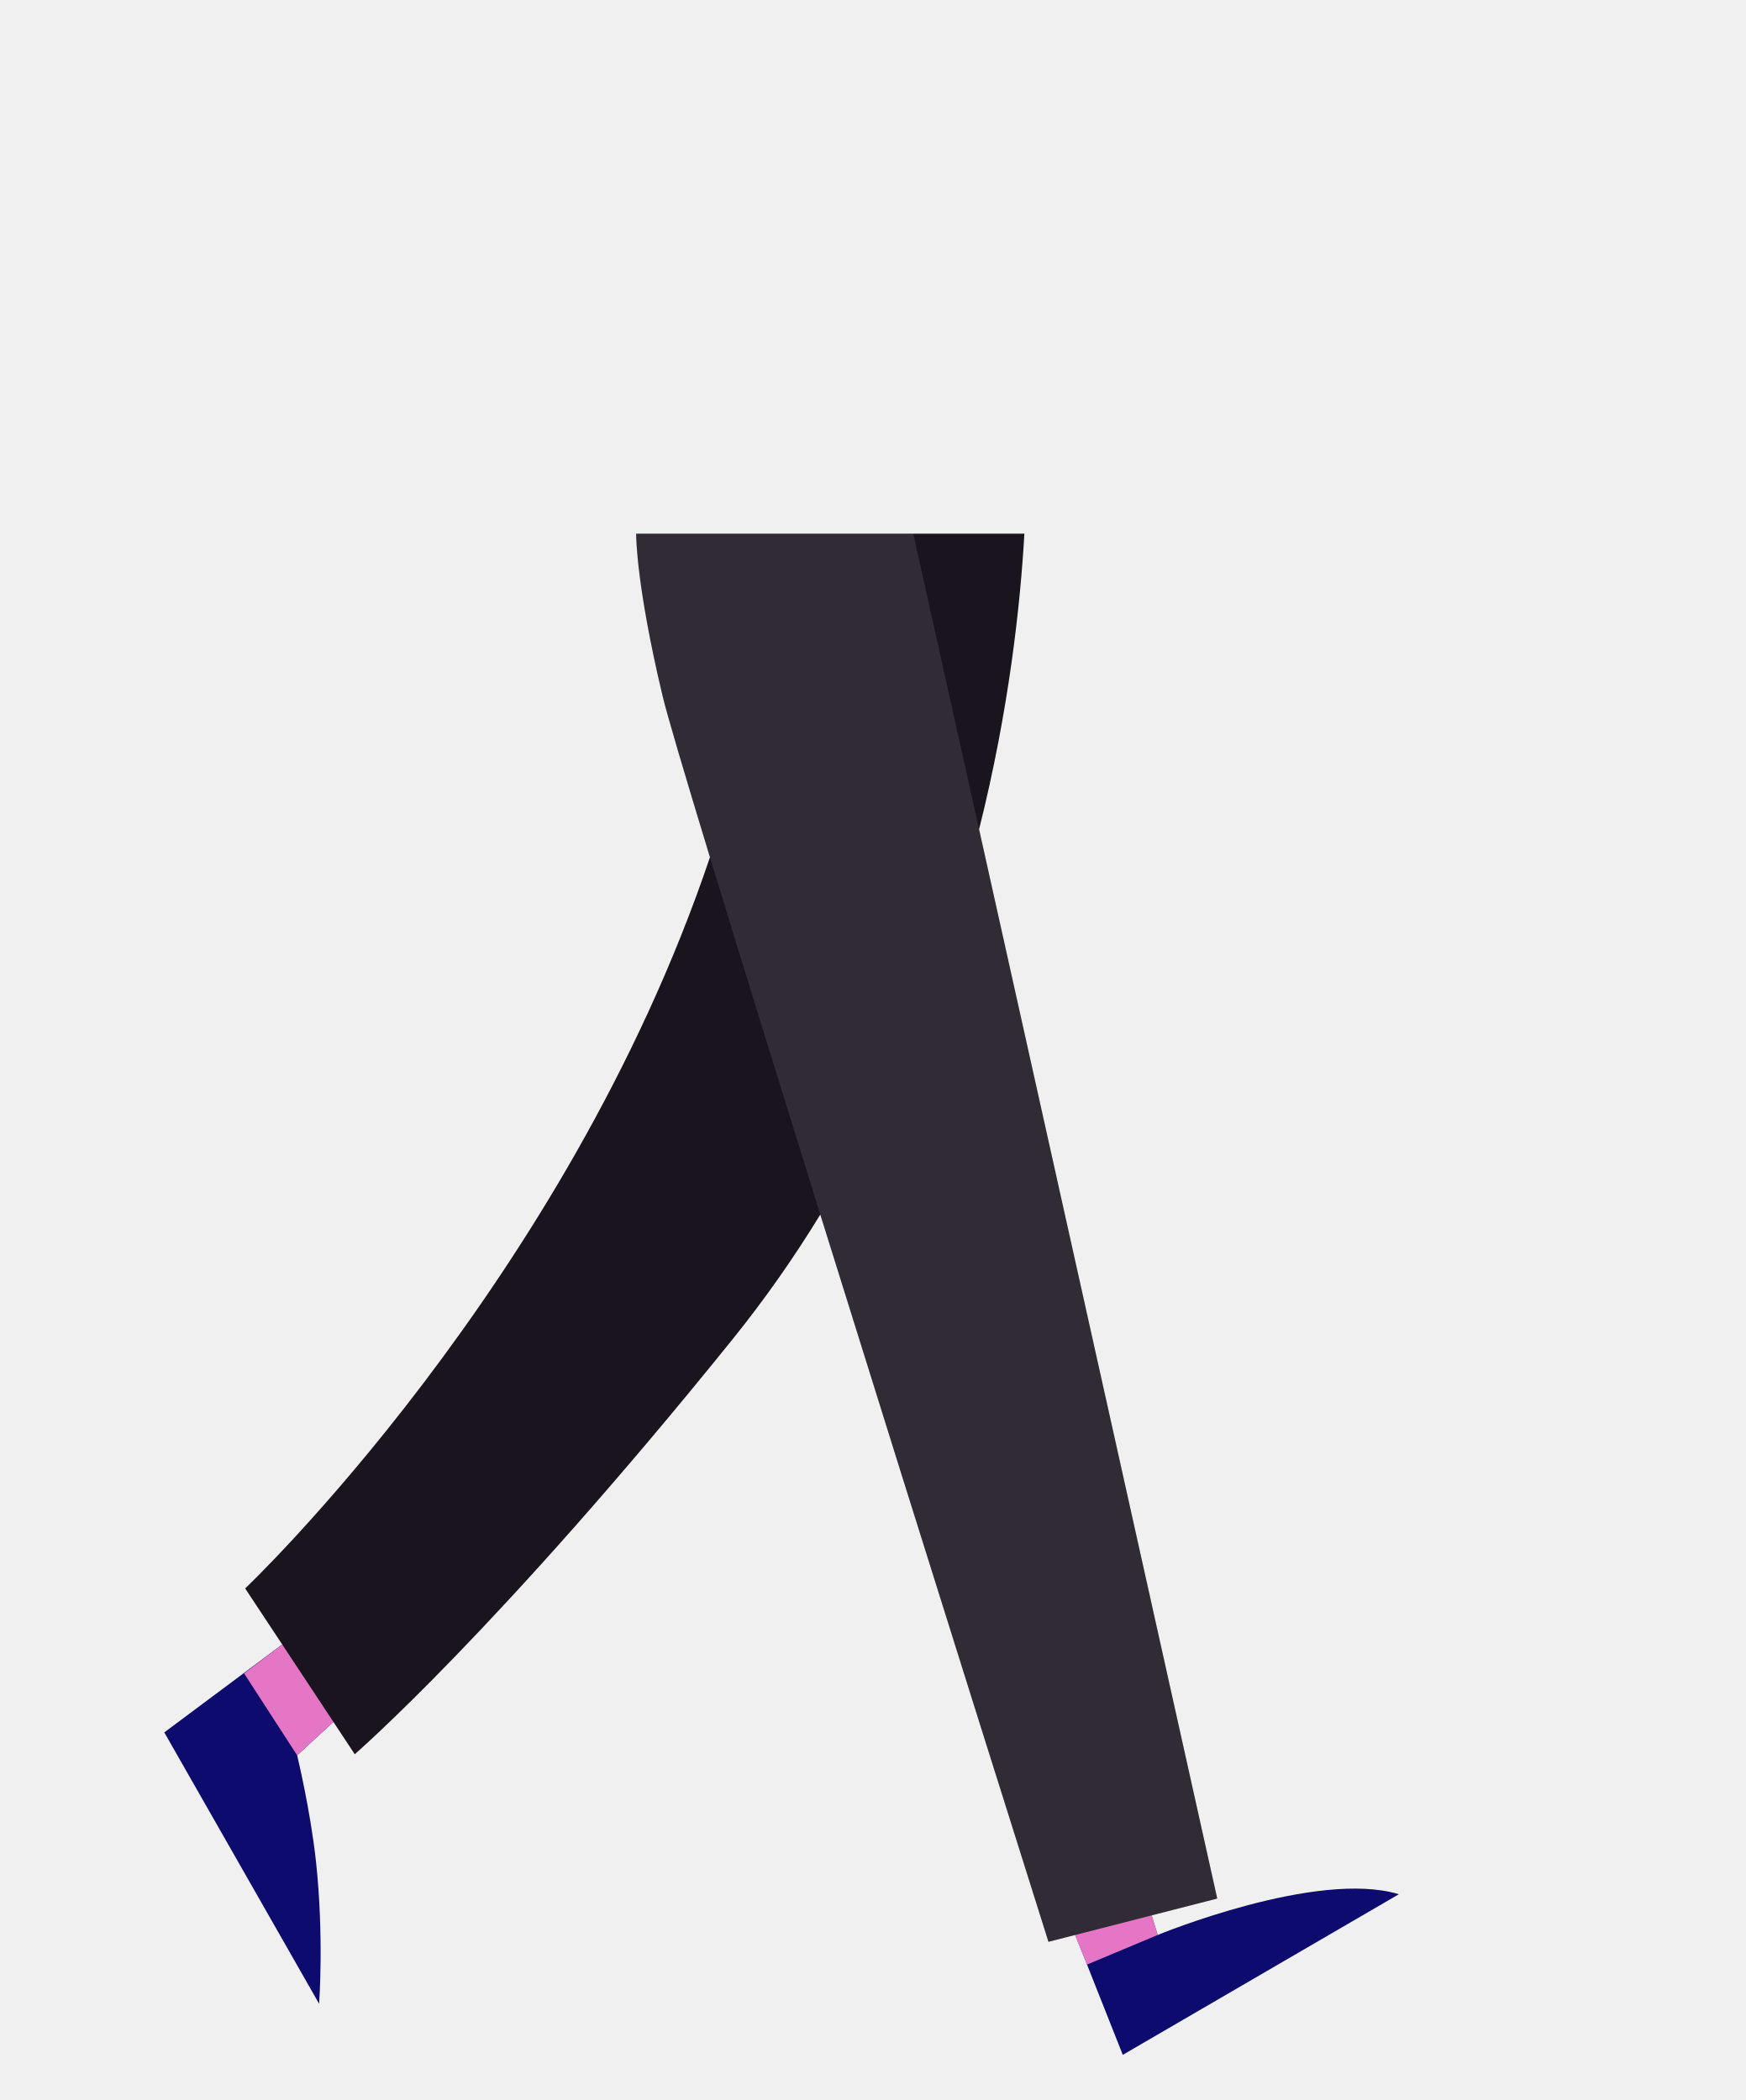
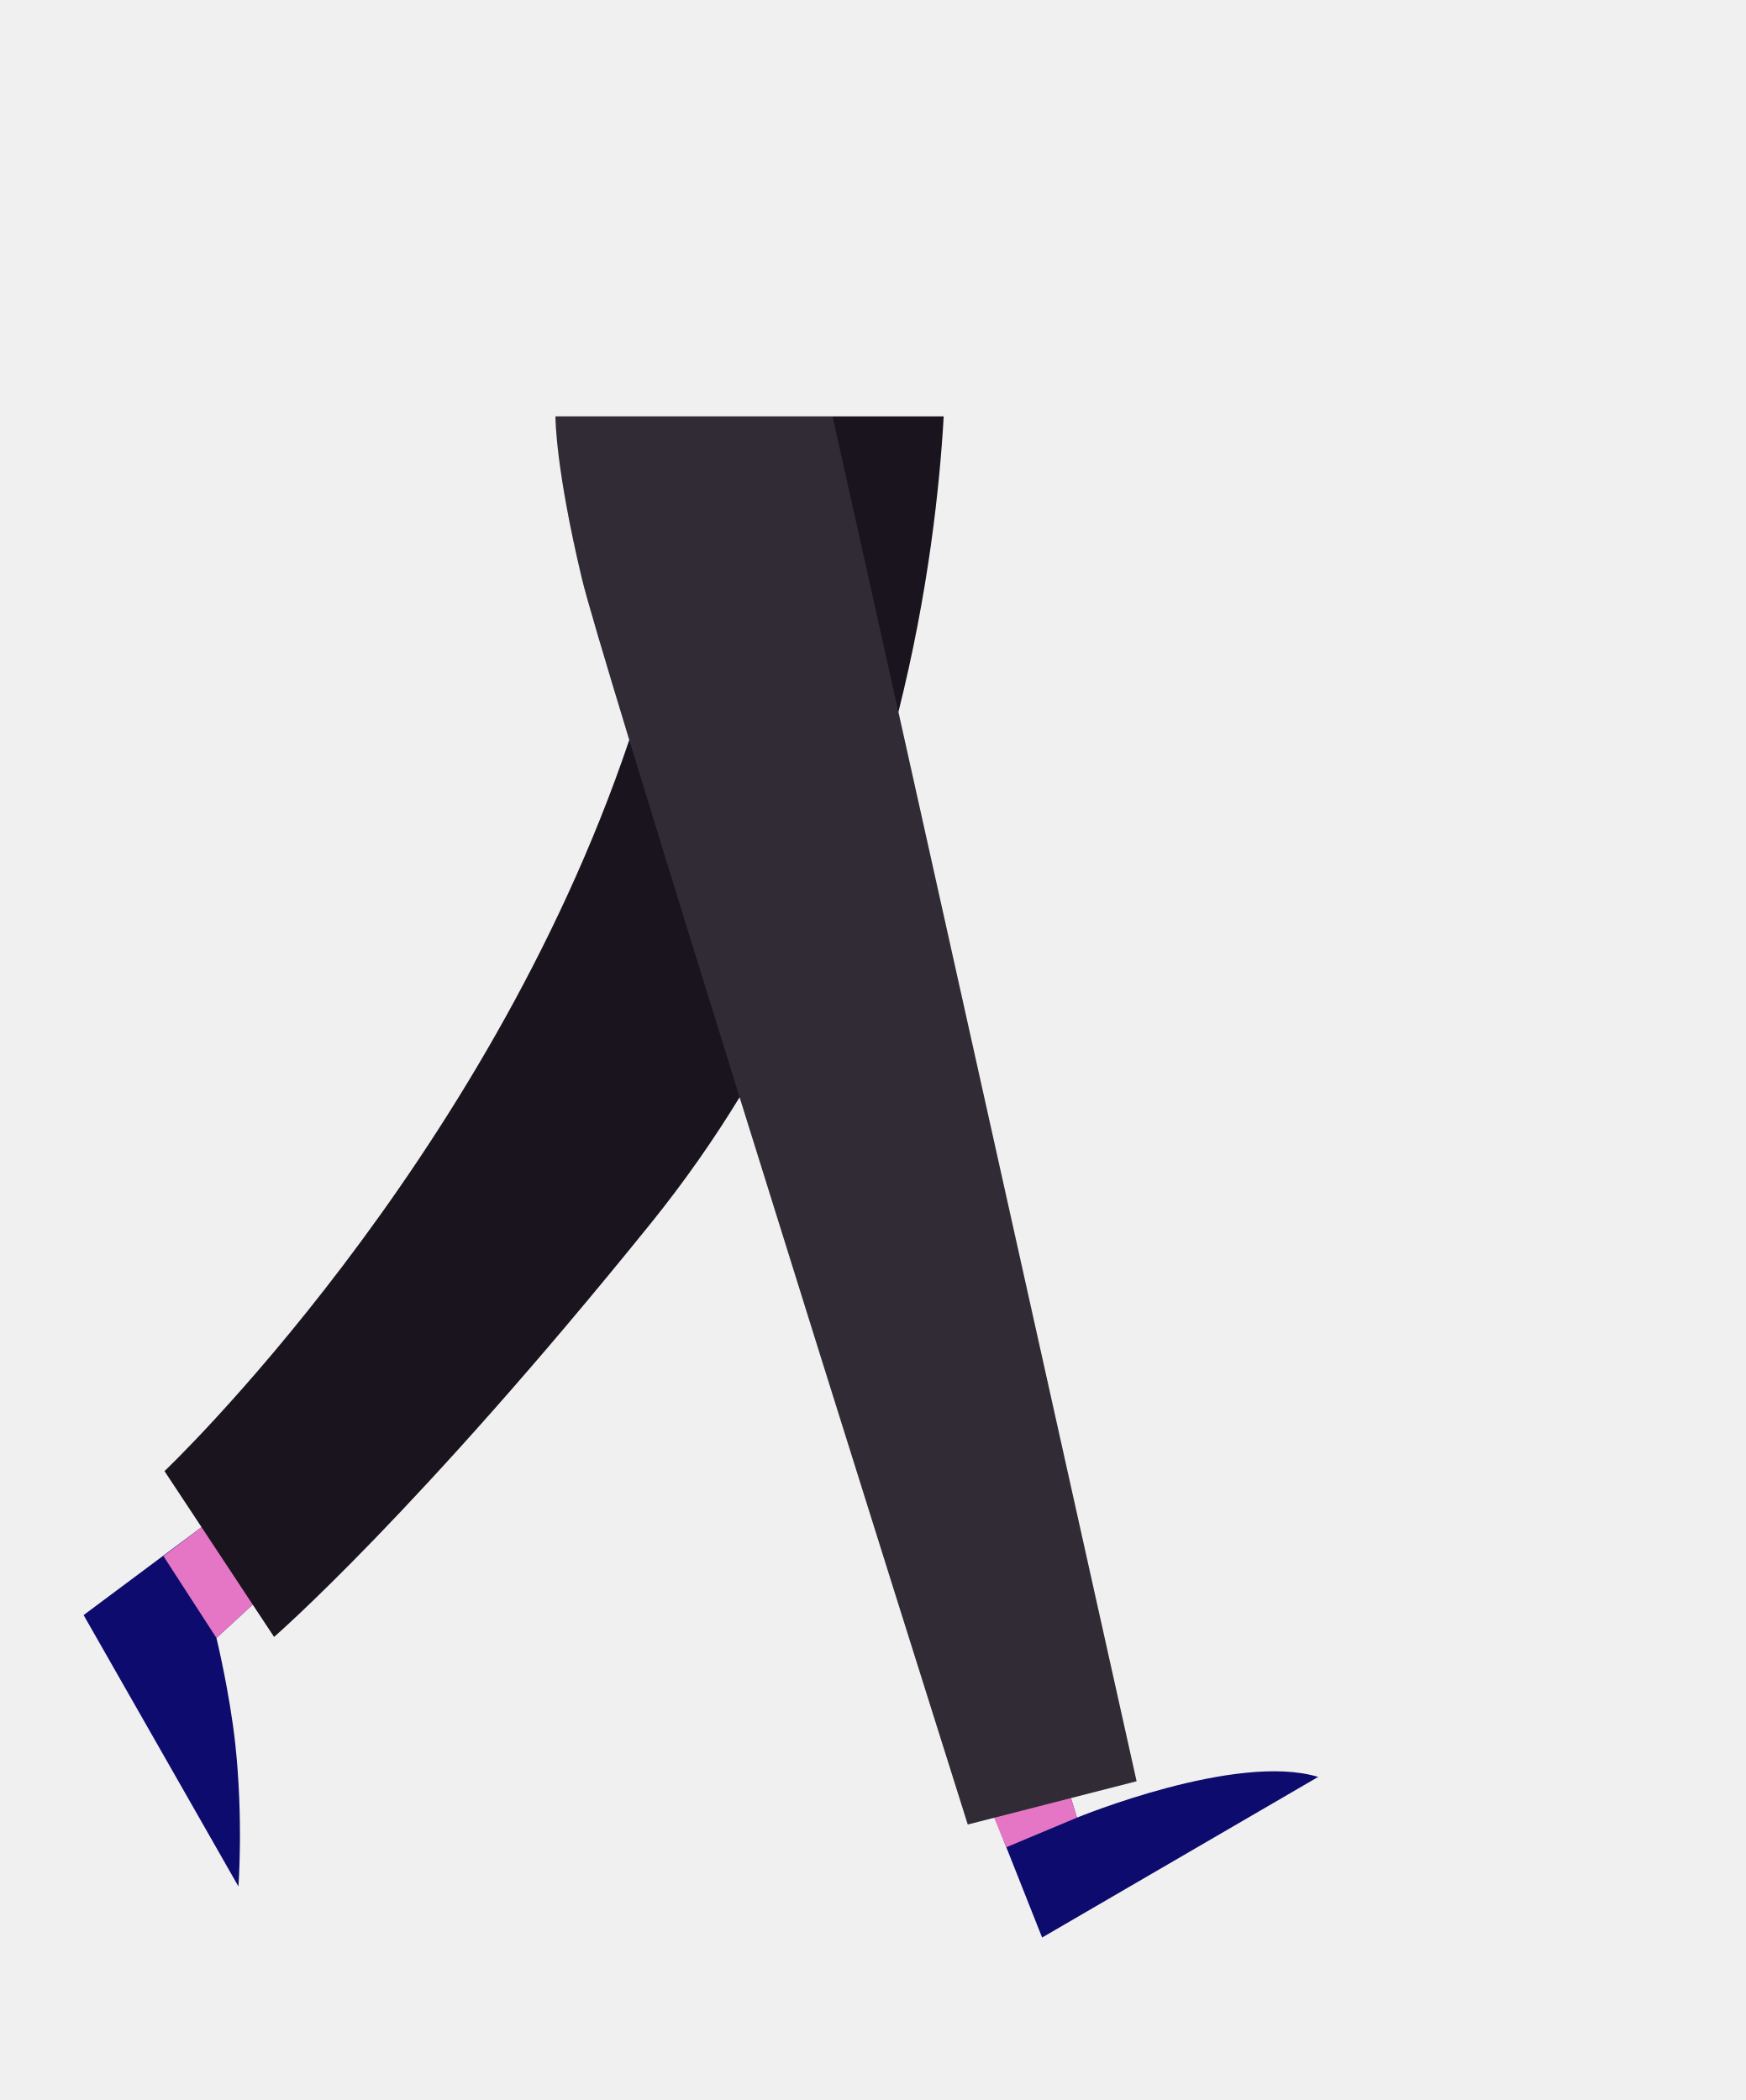
- <svg xmlns="http://www.w3.org/2000/svg" width="1190" height="1432" viewBox="0 0 1190 1432" fill="none">
+ <svg xmlns="http://www.w3.org/2000/svg" width="1190" height="1432" viewBox="55 80 1190 1432" fill="none">
  <g id="Man / Legs / 3">
    <g id="Group 20">
      <g id="Shoes">
        <path id="Shoes_2" fill-rule="evenodd" clip-rule="evenodd" d="M202.564 1196.95L263.446 1140.87L242.296 1084.15L112 1181.33L217.548 1366.39C217.548 1366.39 220.94 1320.4 215.42 1269.46C211.608 1234.26 202.564 1196.95 202.564 1196.95ZM789.205 1319.46L775.301 1274.44L716.431 1277.56L765.427 1401.21L953.629 1291.69C897.779 1274.71 789.205 1319.46 789.205 1319.46Z" fill="#0D0B6D" />
      </g>
      <g id="Skin legs">
        <path id="Skin" fill-rule="evenodd" clip-rule="evenodd" d="M248.099 1155.16L241.405 1084.09L166.413 1141.1L202.563 1196.95L248.099 1155.16ZM777.749 1282.05L719.547 1287.31L741.033 1339.64L789.205 1319.46L777.749 1282.05Z" fill="#E576C6" />
      </g>
      <g id="Pants">
        <path id="Pants_2" d="M667.463 565.502L829.825 1294.64L785.105 1306.1H785.085L733.025 1319.46L732.765 1319.52L714.745 1324.14C714.745 1324.14 632.025 1062.04 559.203 828.221C541.483 857.2 521.524 885.84 499.062 913.699C339.484 1111.62 241.844 1196.22 241.844 1196.22L227.324 1174.24L227.284 1174.18L192.384 1121.36L167.144 1083.16C167.144 1083.16 385.664 875.999 483.984 584.579C466.703 527.841 454.723 487.339 451.645 474.379C434.025 400.479 433.665 366.619 433.665 363.919H622.585L698.344 363.919C695.584 412.079 687.964 483.699 667.464 565.499L667.463 565.502Z" fill="#19141E" />
      </g>
      <g id="Overlay">
        <path id="Mask" fill-rule="evenodd" clip-rule="evenodd" d="M829.825 1294.64L785.105 1306.1H785.085L733.025 1319.46L732.765 1319.52L714.745 1324.14C714.745 1324.14 632.025 1062.04 559.203 828.219C530.783 736.939 503.883 649.979 483.985 584.579C466.703 527.841 454.723 487.339 451.645 474.379C434.025 400.479 433.665 366.619 433.665 363.919H622.585L667.463 565.499L829.825 1294.64Z" fill="white" fill-opacity="0.1" />
      </g>
    </g>
  </g>
</svg>
